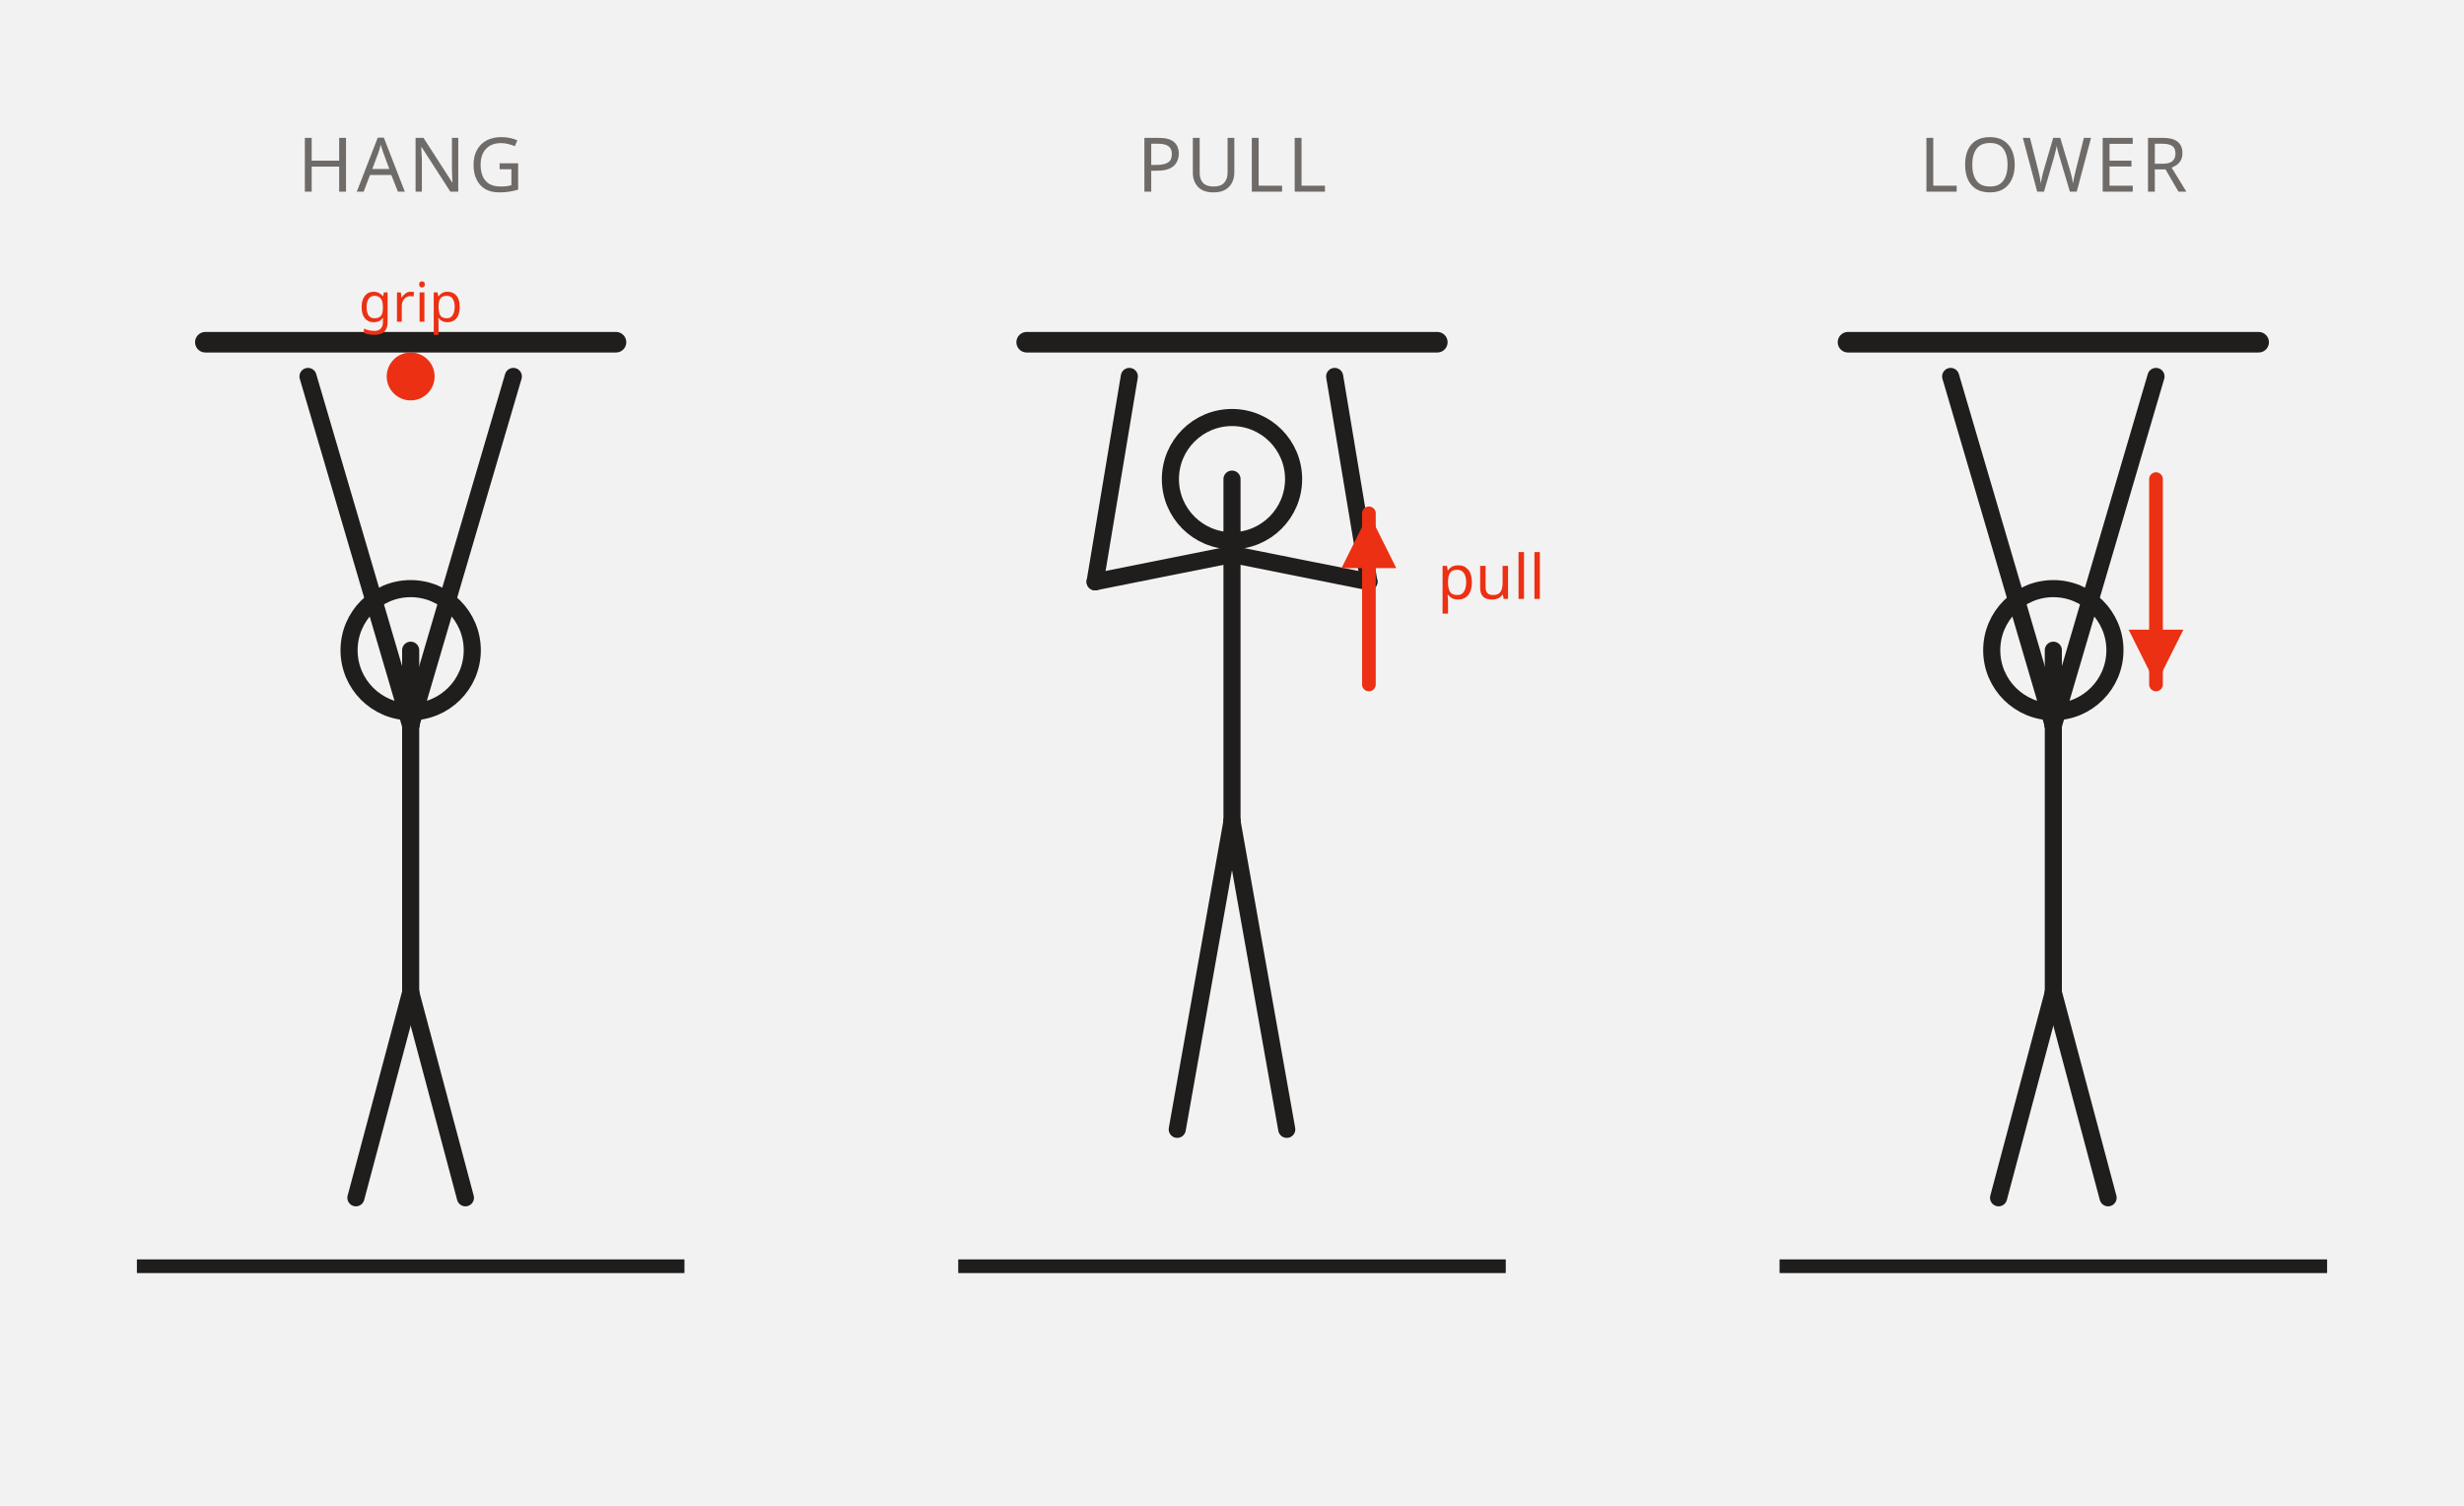
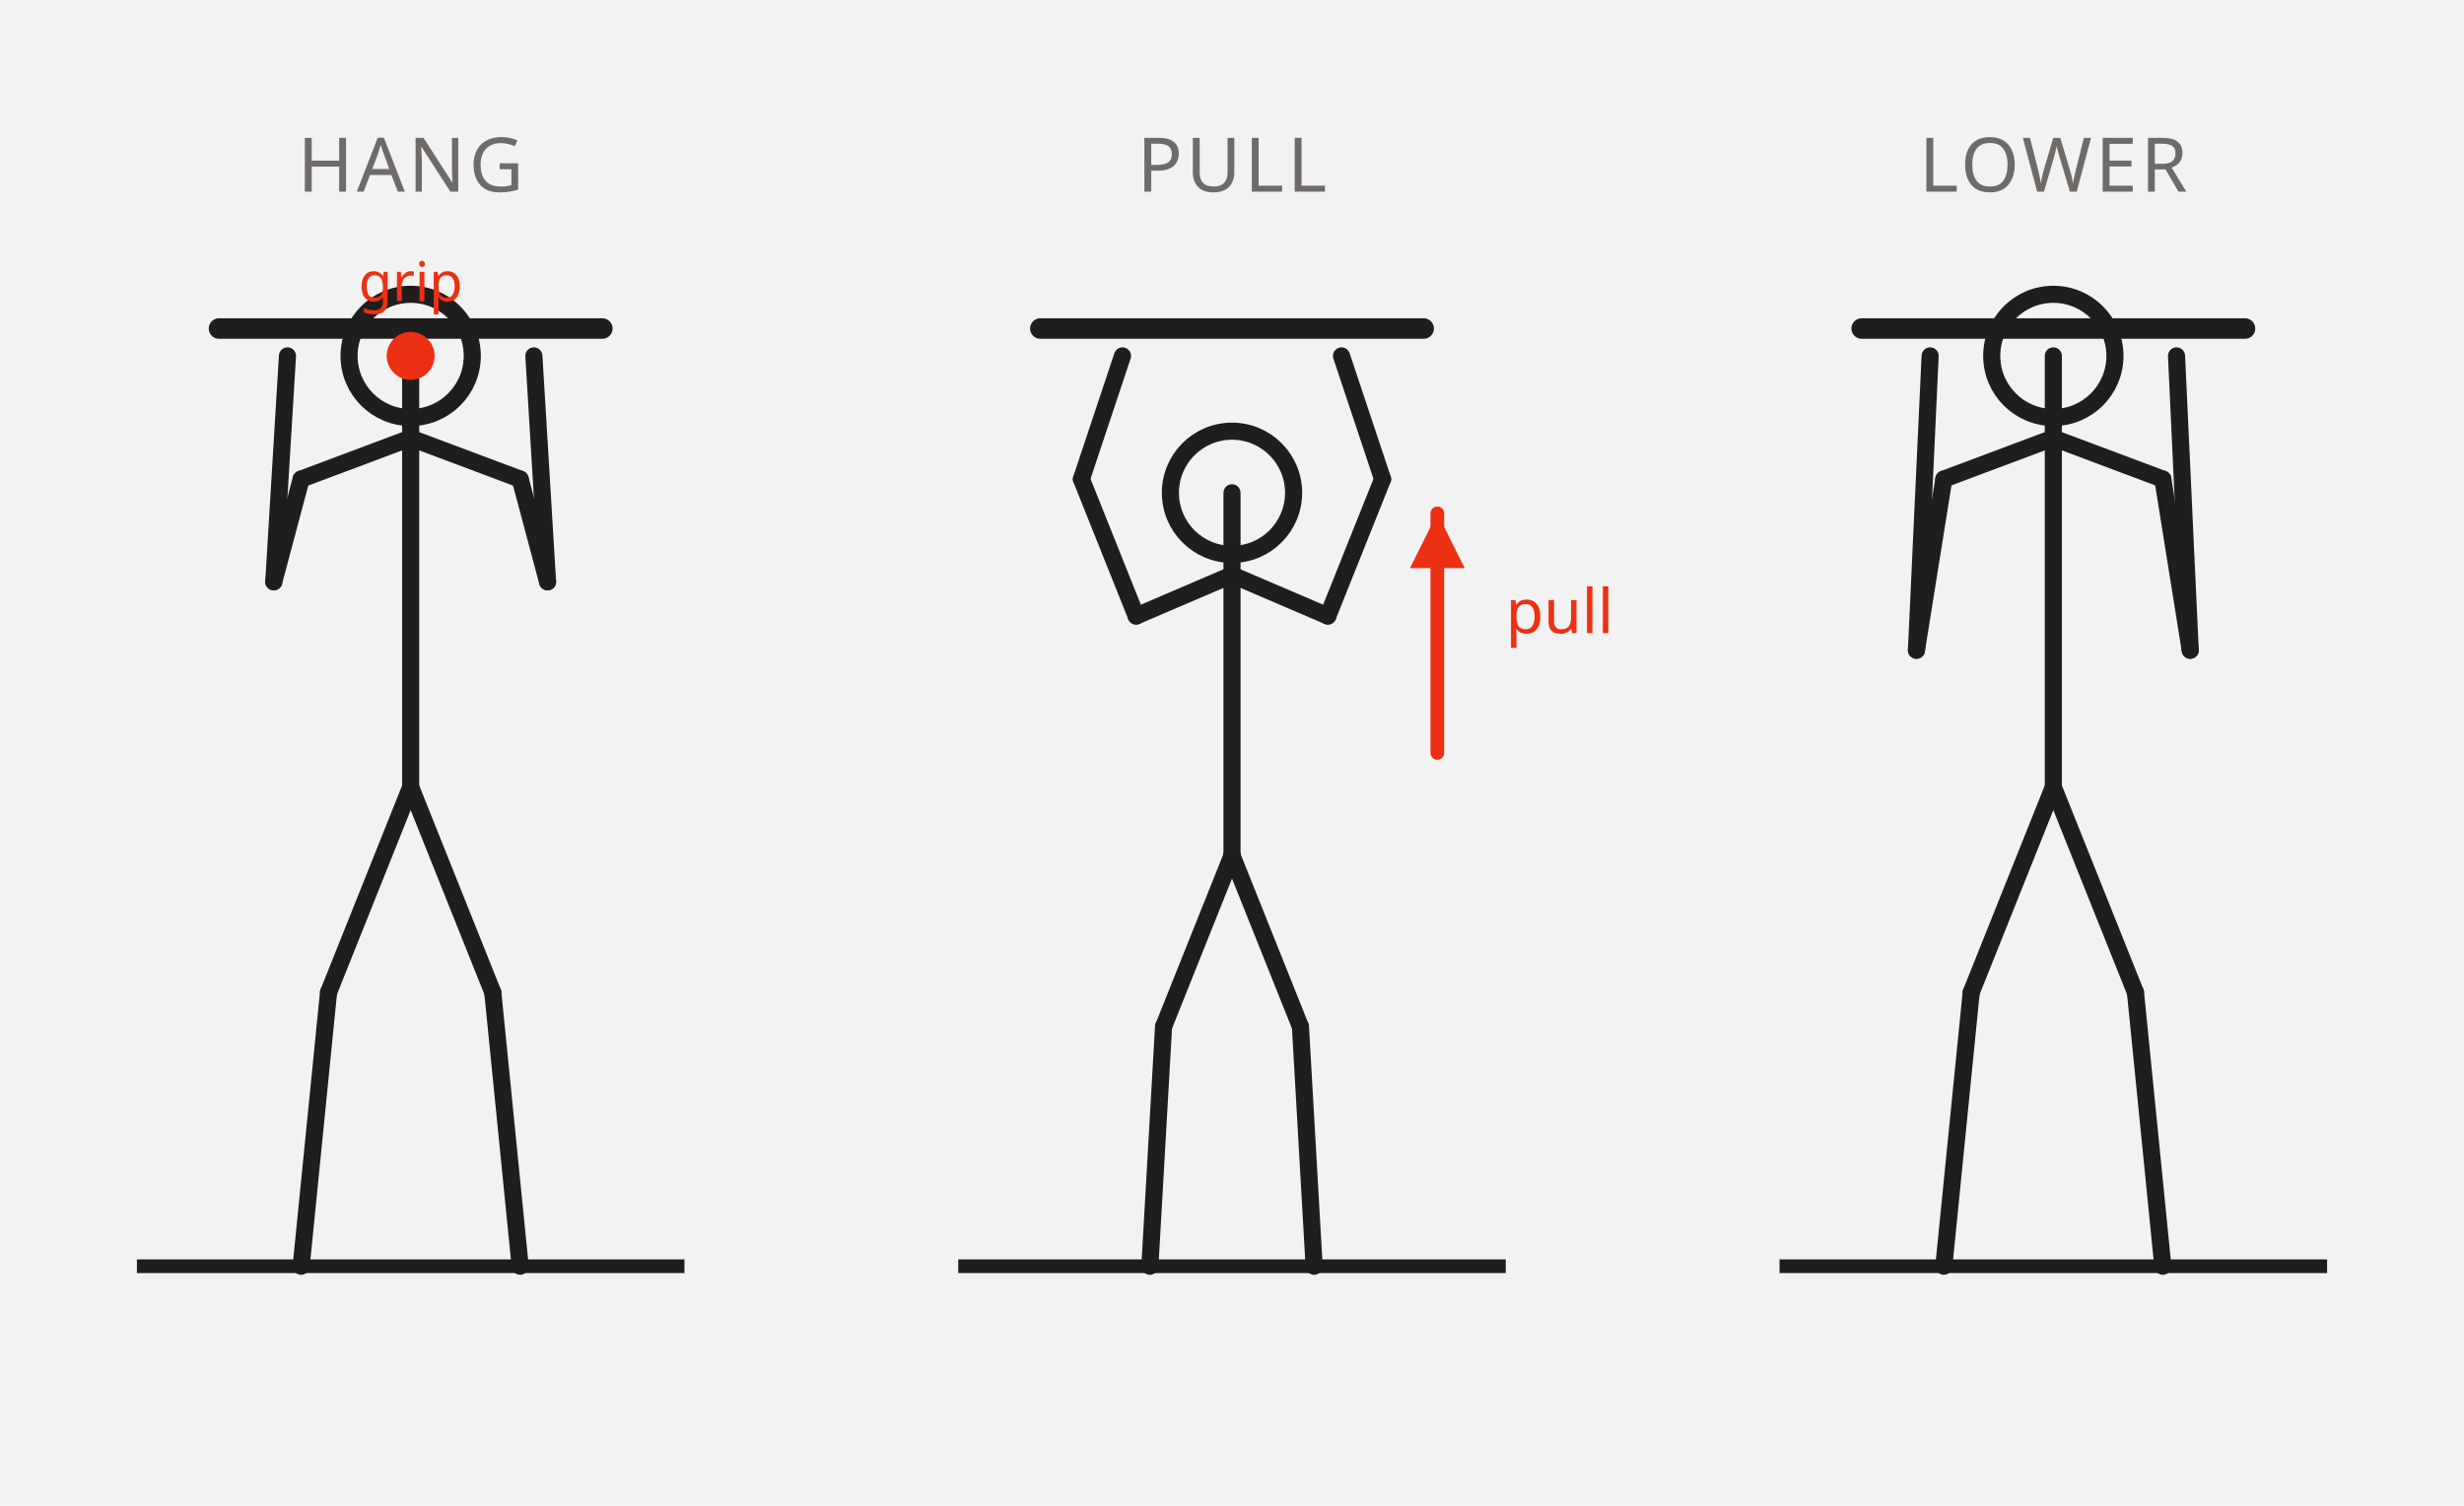
<svg xmlns="http://www.w3.org/2000/svg" viewBox="0 0 360 220" fill="none" role="img" aria-label="Shared pull pattern: hang, pull, lower">
  <rect width="360" height="220" fill="#f3f2f2" />
  <text x="60" y="28" text-anchor="middle" fill="#6f6b69" font-family="Archivo, system-ui, sans-serif" font-size="11" letter-spacing="0.5">HANG</text>
  <text x="180" y="28" text-anchor="middle" fill="#6f6b69" font-family="Archivo, system-ui, sans-serif" font-size="11" letter-spacing="0.5">PULL</text>
  <text x="300" y="28" text-anchor="middle" fill="#6f6b69" font-family="Archivo, system-ui, sans-serif" font-size="11" letter-spacing="0.5">LOWER</text>
  <line x1="20" y1="185" x2="100" y2="185" stroke="#201e1d" stroke-width="2" />
  <line x1="140" y1="185" x2="220" y2="185" stroke="#201e1d" stroke-width="2" />
  <line x1="260" y1="185" x2="340" y2="185" stroke="#201e1d" stroke-width="2" />
-   <line x1="30" y1="50" x2="90" y2="50" stroke="#201e1d" stroke-width="3" stroke-linecap="round" />
+   <line x1="32" y1="48" x2="88" y2="48" stroke="#201e1d" stroke-width="3" stroke-linecap="round" />
  <g stroke="#201e1d" stroke-width="2.5" stroke-linecap="round" stroke-linejoin="round" fill="none">
-     <circle cx="60" cy="95" r="9" />
-     <line x1="60" y1="95" x2="60" y2="106" />
-     <line x1="60" y1="106" x2="60" y2="145" />
-     <line x1="60" y1="106" x2="60" y2="106" />
-     <line x1="60" y1="106" x2="60" y2="106" />
-     <line x1="60" y1="106" x2="45" y2="55" />
-     <line x1="60" y1="106" x2="75" y2="55" />
-     <line x1="60" y1="145" x2="52" y2="175" />
-     <line x1="60" y1="145" x2="68" y2="175" />
+     <circle cx="60" cy="52" r="9" />
+     <line x1="60" y1="52" x2="60" y2="64" />
+     <line x1="60" y1="64" x2="60" y2="115" />
+     <line x1="60" y1="64" x2="44" y2="70" />
+     <line x1="60" y1="64" x2="76" y2="70" />
+     <line x1="44" y1="70" x2="40" y2="85" />
+     <line x1="40" y1="85" x2="42" y2="52" />
+     <line x1="76" y1="70" x2="80" y2="85" />
+     <line x1="80" y1="85" x2="78" y2="52" />
+     <line x1="60" y1="115" x2="48" y2="145" />
+     <line x1="48" y1="145" x2="44" y2="185" />
+     <line x1="60" y1="115" x2="72" y2="145" />
+     <line x1="72" y1="145" x2="76" y2="185" />
  </g>
-   <circle cx="60" cy="55" r="3.5" fill="#ec3013" />
-   <text x="60" y="47" text-anchor="middle" fill="#ec3013" font-family="Archivo, system-ui, sans-serif" font-size="8">grip</text>
-   <line x1="150" y1="50" x2="210" y2="50" stroke="#201e1d" stroke-width="3" stroke-linecap="round" />
+   <circle cx="60" cy="52" r="3.5" fill="#ec3013" />
+   <text x="60" y="44" text-anchor="middle" fill="#ec3013" font-family="Archivo, system-ui, sans-serif" font-size="8">grip</text>
+   <line x1="152" y1="48" x2="208" y2="48" stroke="#201e1d" stroke-width="3" stroke-linecap="round" />
  <g stroke="#201e1d" stroke-width="2.5" stroke-linecap="round" stroke-linejoin="round" fill="none">
-     <circle cx="180" cy="70" r="9" />
-     <line x1="180" y1="70" x2="180" y2="81" />
-     <line x1="180" y1="81" x2="180" y2="120" />
-     <line x1="180" y1="81" x2="180" y2="81" />
-     <line x1="180" y1="81" x2="180" y2="81" />
-     <line x1="180" y1="81" x2="160" y2="85" />
-     <line x1="160" y1="85" x2="165" y2="55" />
-     <line x1="180" y1="81" x2="200" y2="85" />
-     <line x1="200" y1="85" x2="195" y2="55" />
-     <line x1="180" y1="120" x2="172" y2="165" />
-     <line x1="180" y1="120" x2="188" y2="165" />
+     <circle cx="180" cy="72" r="9" />
+     <line x1="180" y1="72" x2="180" y2="84" />
+     <line x1="180" y1="84" x2="180" y2="125" />
+     <line x1="180" y1="84" x2="166" y2="90" />
+     <line x1="180" y1="84" x2="194" y2="90" />
+     <line x1="166" y1="90" x2="158" y2="70" />
+     <line x1="158" y1="70" x2="164" y2="52" />
+     <line x1="194" y1="90" x2="202" y2="70" />
+     <line x1="202" y1="70" x2="196" y2="52" />
+     <line x1="180" y1="125" x2="170" y2="150" />
+     <line x1="170" y1="150" x2="168" y2="185" />
+     <line x1="180" y1="125" x2="190" y2="150" />
+     <line x1="190" y1="150" x2="192" y2="185" />
  </g>
-   <path d="M200 100 L200 75" stroke="#ec3013" stroke-width="2" stroke-linecap="round" />
-   <polygon points="200,75 204,83 196,83" fill="#ec3013" />
-   <text x="210" y="87.5" fill="#ec3013" font-family="Archivo, system-ui, sans-serif" font-size="9">pull</text>
-   <line x1="270" y1="50" x2="330" y2="50" stroke="#201e1d" stroke-width="3" stroke-linecap="round" />
+   <path d="M210 110 L210 75" stroke="#ec3013" stroke-width="2" stroke-linecap="round" />
+   <polygon points="210,75 214,83 206,83" fill="#ec3013" />
+   <text x="220" y="92.5" fill="#ec3013" font-family="Archivo, system-ui, sans-serif" font-size="9">pull</text>
+   <line x1="272" y1="48" x2="328" y2="48" stroke="#201e1d" stroke-width="3" stroke-linecap="round" />
  <g stroke="#201e1d" stroke-width="2.5" stroke-linecap="round" stroke-linejoin="round" fill="none">
-     <circle cx="300" cy="95" r="9" />
-     <line x1="300" y1="95" x2="300" y2="106" />
-     <line x1="300" y1="106" x2="300" y2="145" />
-     <line x1="300" y1="106" x2="300" y2="106" />
-     <line x1="300" y1="106" x2="300" y2="106" />
-     <line x1="300" y1="106" x2="285" y2="55" />
-     <line x1="300" y1="106" x2="315" y2="55" />
-     <line x1="300" y1="145" x2="292" y2="175" />
-     <line x1="300" y1="145" x2="308" y2="175" />
+     <circle cx="300" cy="52" r="9" />
+     <line x1="300" y1="52" x2="300" y2="64" />
+     <line x1="300" y1="64" x2="300" y2="115" />
+     <line x1="300" y1="64" x2="284" y2="70" />
+     <line x1="300" y1="64" x2="316" y2="70" />
+     <line x1="284" y1="70" x2="280" y2="95" />
+     <line x1="280" y1="95" x2="282" y2="52" />
+     <line x1="316" y1="70" x2="320" y2="95" />
+     <line x1="320" y1="95" x2="318" y2="52" />
+     <line x1="300" y1="115" x2="288" y2="145" />
+     <line x1="288" y1="145" x2="284" y2="185" />
+     <line x1="300" y1="115" x2="312" y2="145" />
+     <line x1="312" y1="145" x2="316" y2="185" />
  </g>
-   <path d="M315 70 L315 100" stroke="#ec3013" stroke-width="2" stroke-linecap="round" />
-   <polygon points="315,100 311,92 319,92" fill="#ec3013" />
</svg>
